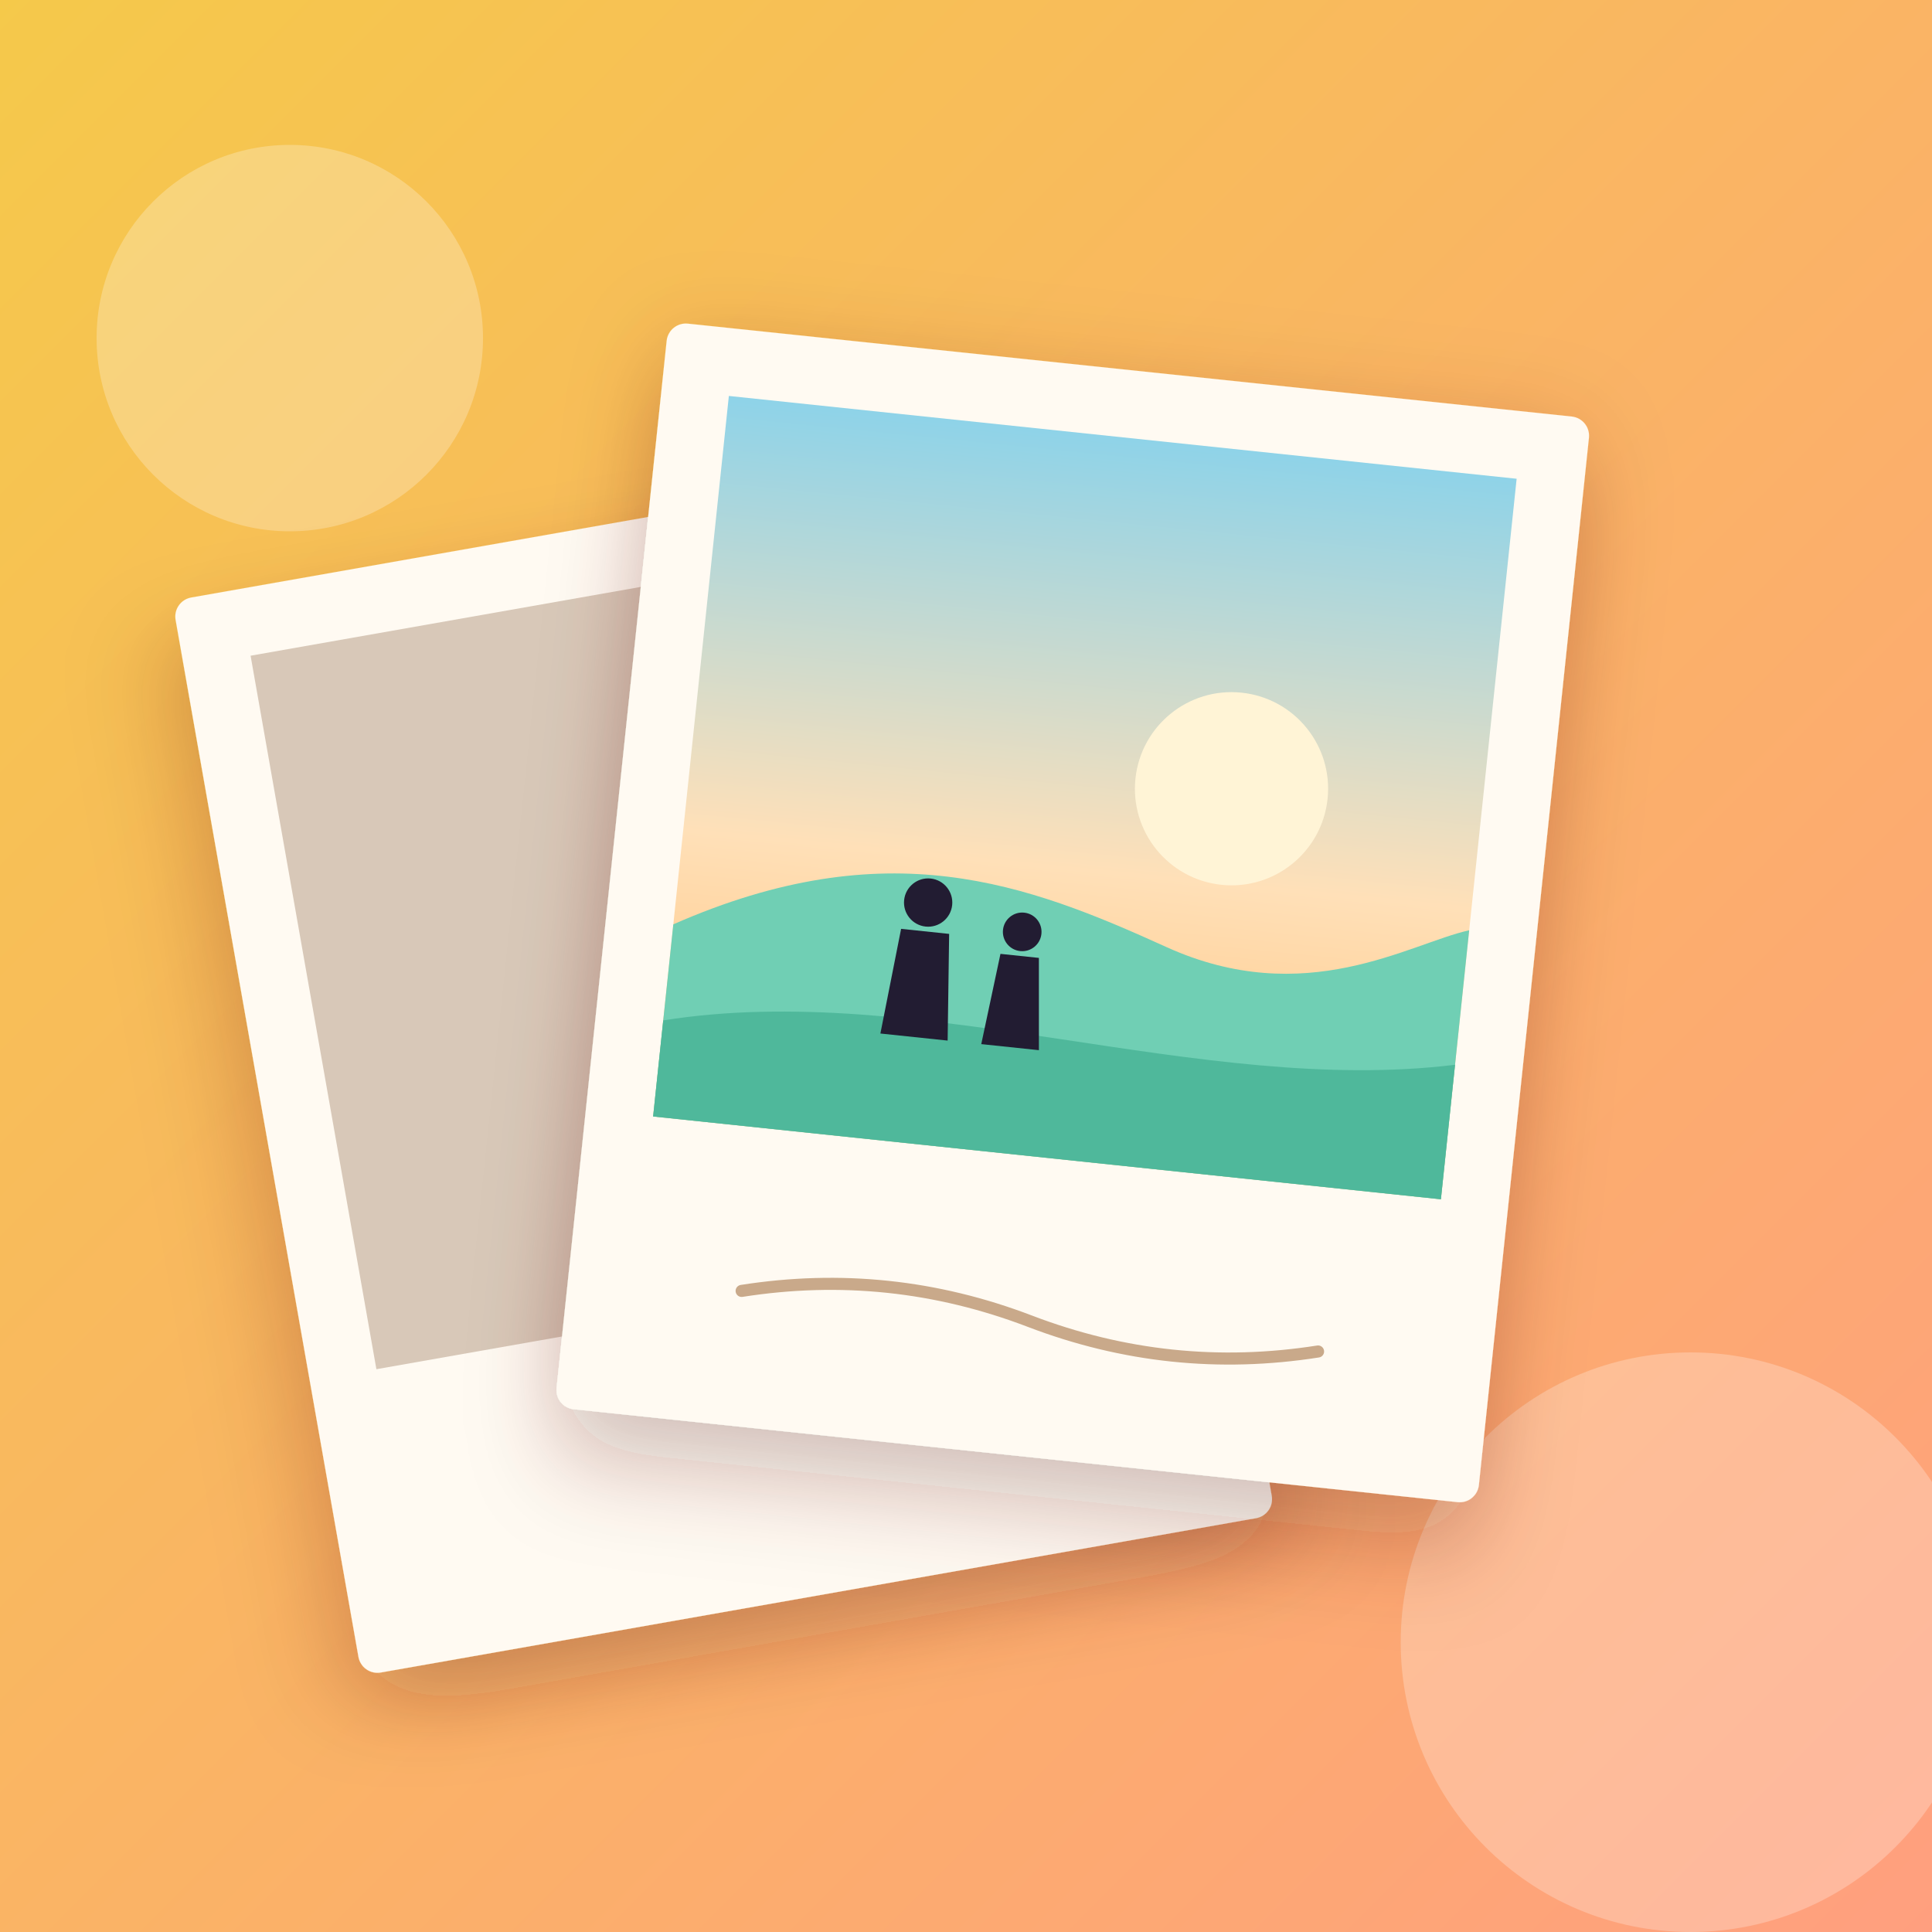
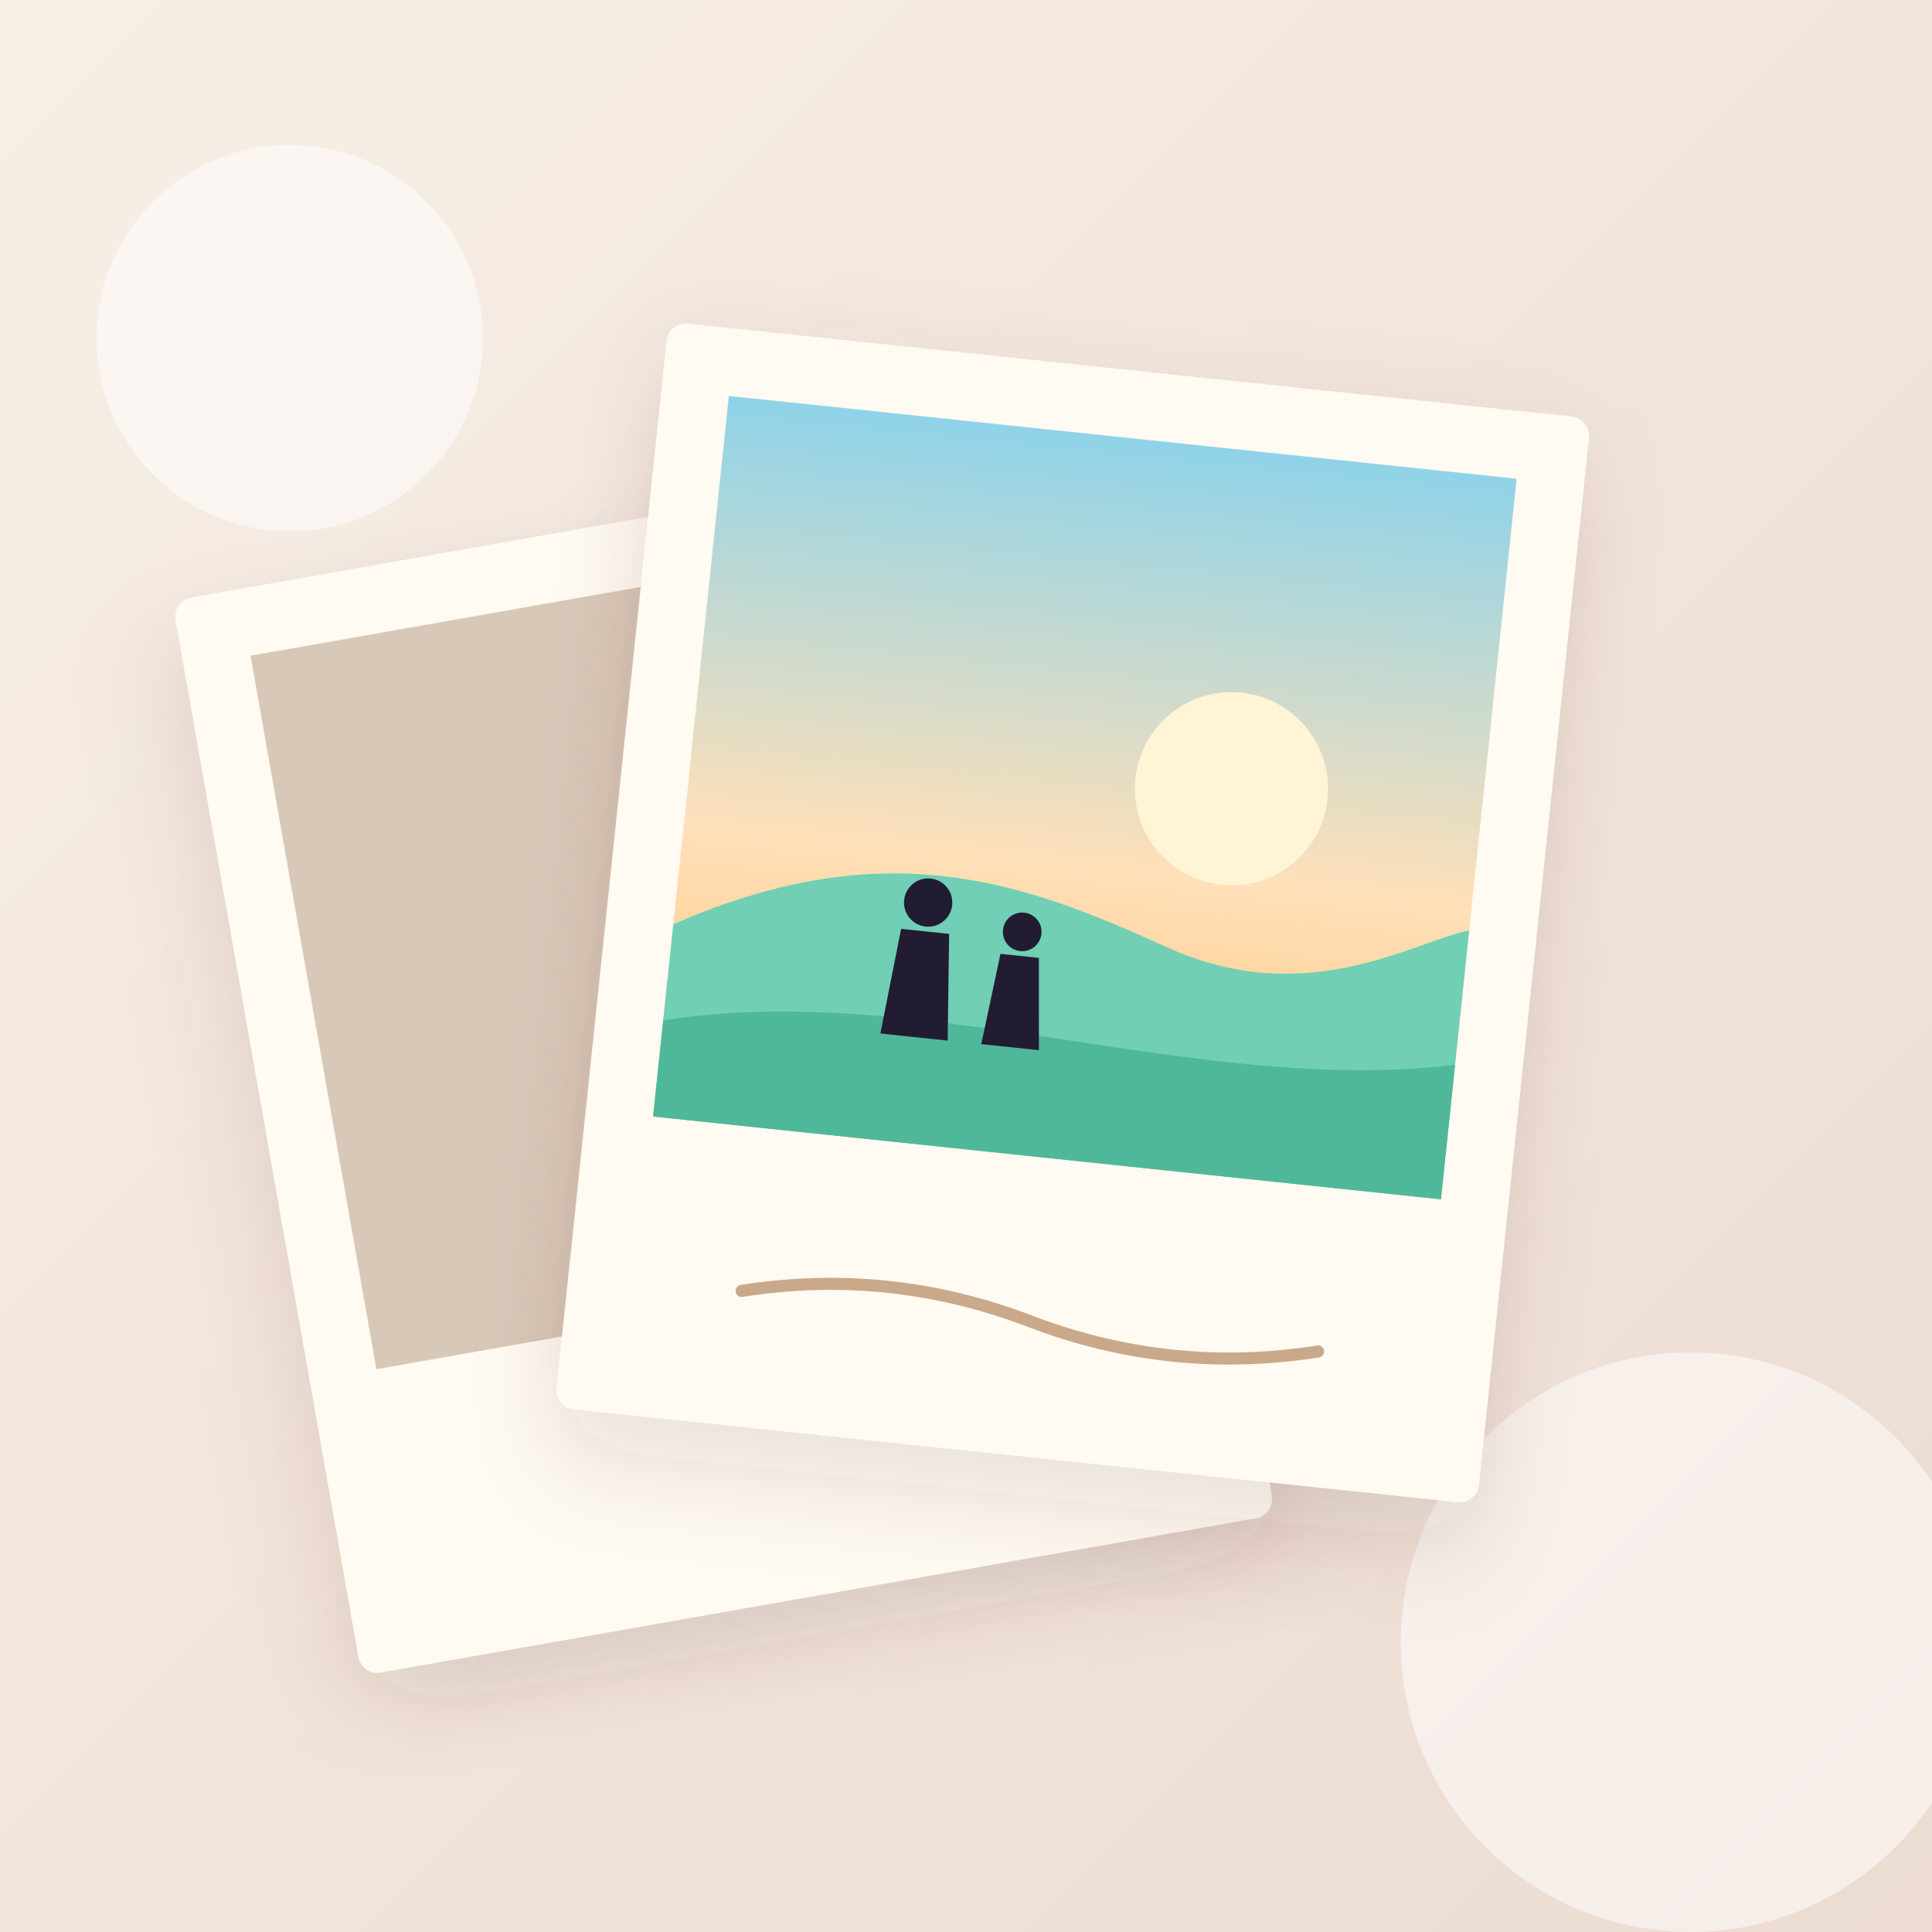
<svg xmlns="http://www.w3.org/2000/svg" viewBox="0 0 400 400">
  <defs>
    <linearGradient id="bg" x1="0" y1="0" x2="1" y2="1">
-       <stop offset="0" stop-color="#f5c94a" />
-       <stop offset="1" stop-color="#ff9f7f" />
+       <stop offset="0" stop-color="#f7efe6" />
+       <stop offset="1" stop-color="#ecdcd2" />
    </linearGradient>
    <linearGradient id="photo" x1="0" y1="0" x2="0" y2="1">
      <stop offset="0" stop-color="#8fd3e8" />
      <stop offset=".6" stop-color="#ffe0b8" />
      <stop offset="1" stop-color="#ffc27a" />
    </linearGradient>
    <clipPath id="pic">
      <rect x="-82" y="-100" width="164" height="150" />
    </clipPath>
    <filter id="sh">
-       <feDropShadow dx="0" dy="8" stdDeviation="10" flood-color="#5a2a2a" flood-opacity=".3" />
+       <feDropShadow dx="0" dy="8" stdDeviation="10" flood-color="#5a2a2a" flood-opacity=".14" />
    </filter>
  </defs>
  <rect width="400" height="400" fill="url(#bg)" />
-   <g opacity=".25" fill="#fff">
+   <g opacity=".5" fill="#fff">
    <circle cx="60" cy="70" r="40" />
    <circle cx="350" cy="340" r="60" />
  </g>
  <g transform="translate(150 220) rotate(-10)" filter="url(#sh)">
    <rect x="-96" y="-114" width="192" height="226" rx="4" fill="#fffaf2" />
    <rect x="-82" y="-100" width="164" height="150" fill="#d8c8b8" />
  </g>
  <g transform="translate(222 190) rotate(6)" filter="url(#sh)">
    <rect x="-96" y="-114" width="192" height="226" rx="4" fill="#fffaf2" />
    <rect x="-82" y="-100" width="164" height="150" fill="url(#photo)" />
    <g clip-path="url(#pic)">
      <circle cx="30" cy="-30" r="20" fill="#fff4d6" />
      <path d="M-82 10 C-40 -14 -10 -6 20 4 C50 14 70 -2 82 -6 V50 H-82Z" fill="#6fcfb4" />
      <path d="M-82 30 C-30 16 30 34 82 22 V50 H-82Z" fill="#4fb89b" />
      <g fill="#221d33">
        <circle cx="-30" cy="0" r="5" />
        <path d="M-35 6 h10 l2 22 h-14z" />
        <circle cx="-10" cy="4" r="4" />
        <path d="M-14 9 h8 l2 19 h-12z" />
      </g>
    </g>
    <path d="M-60 84 q30 -8 60 0 t60 0" fill="none" stroke="#c9a98a" stroke-width="2.5" stroke-linecap="round" />
  </g>
</svg>
